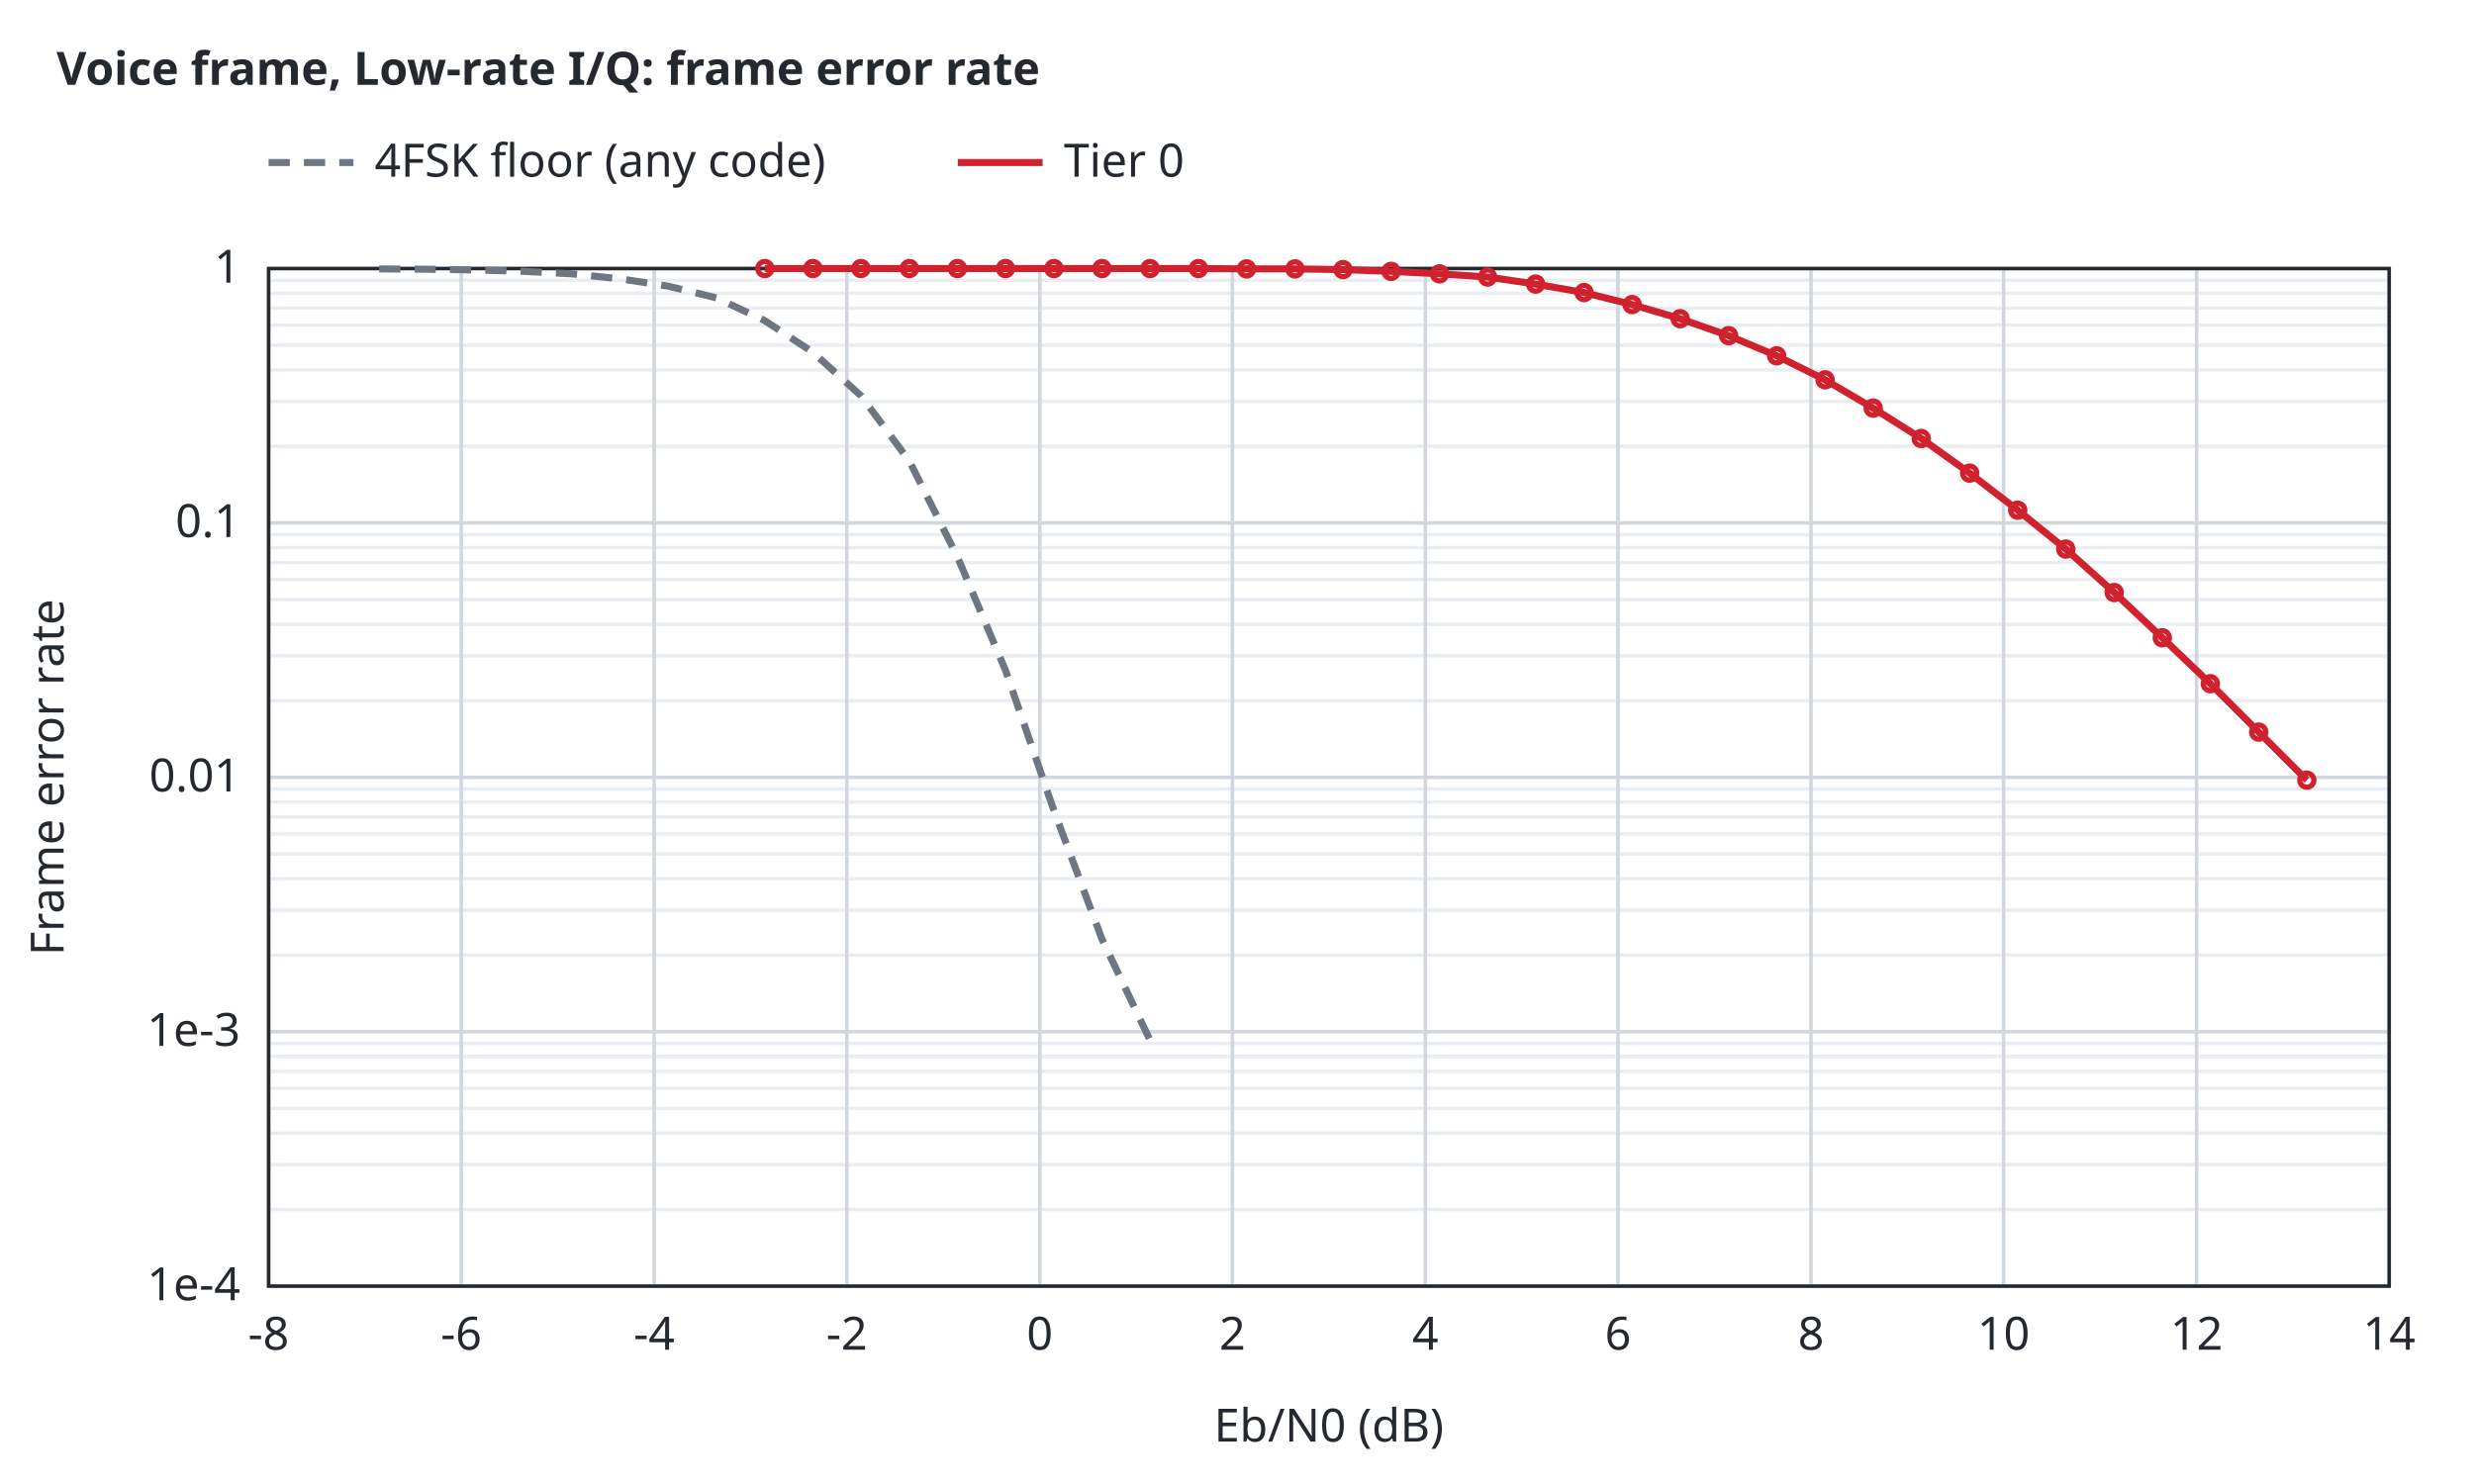
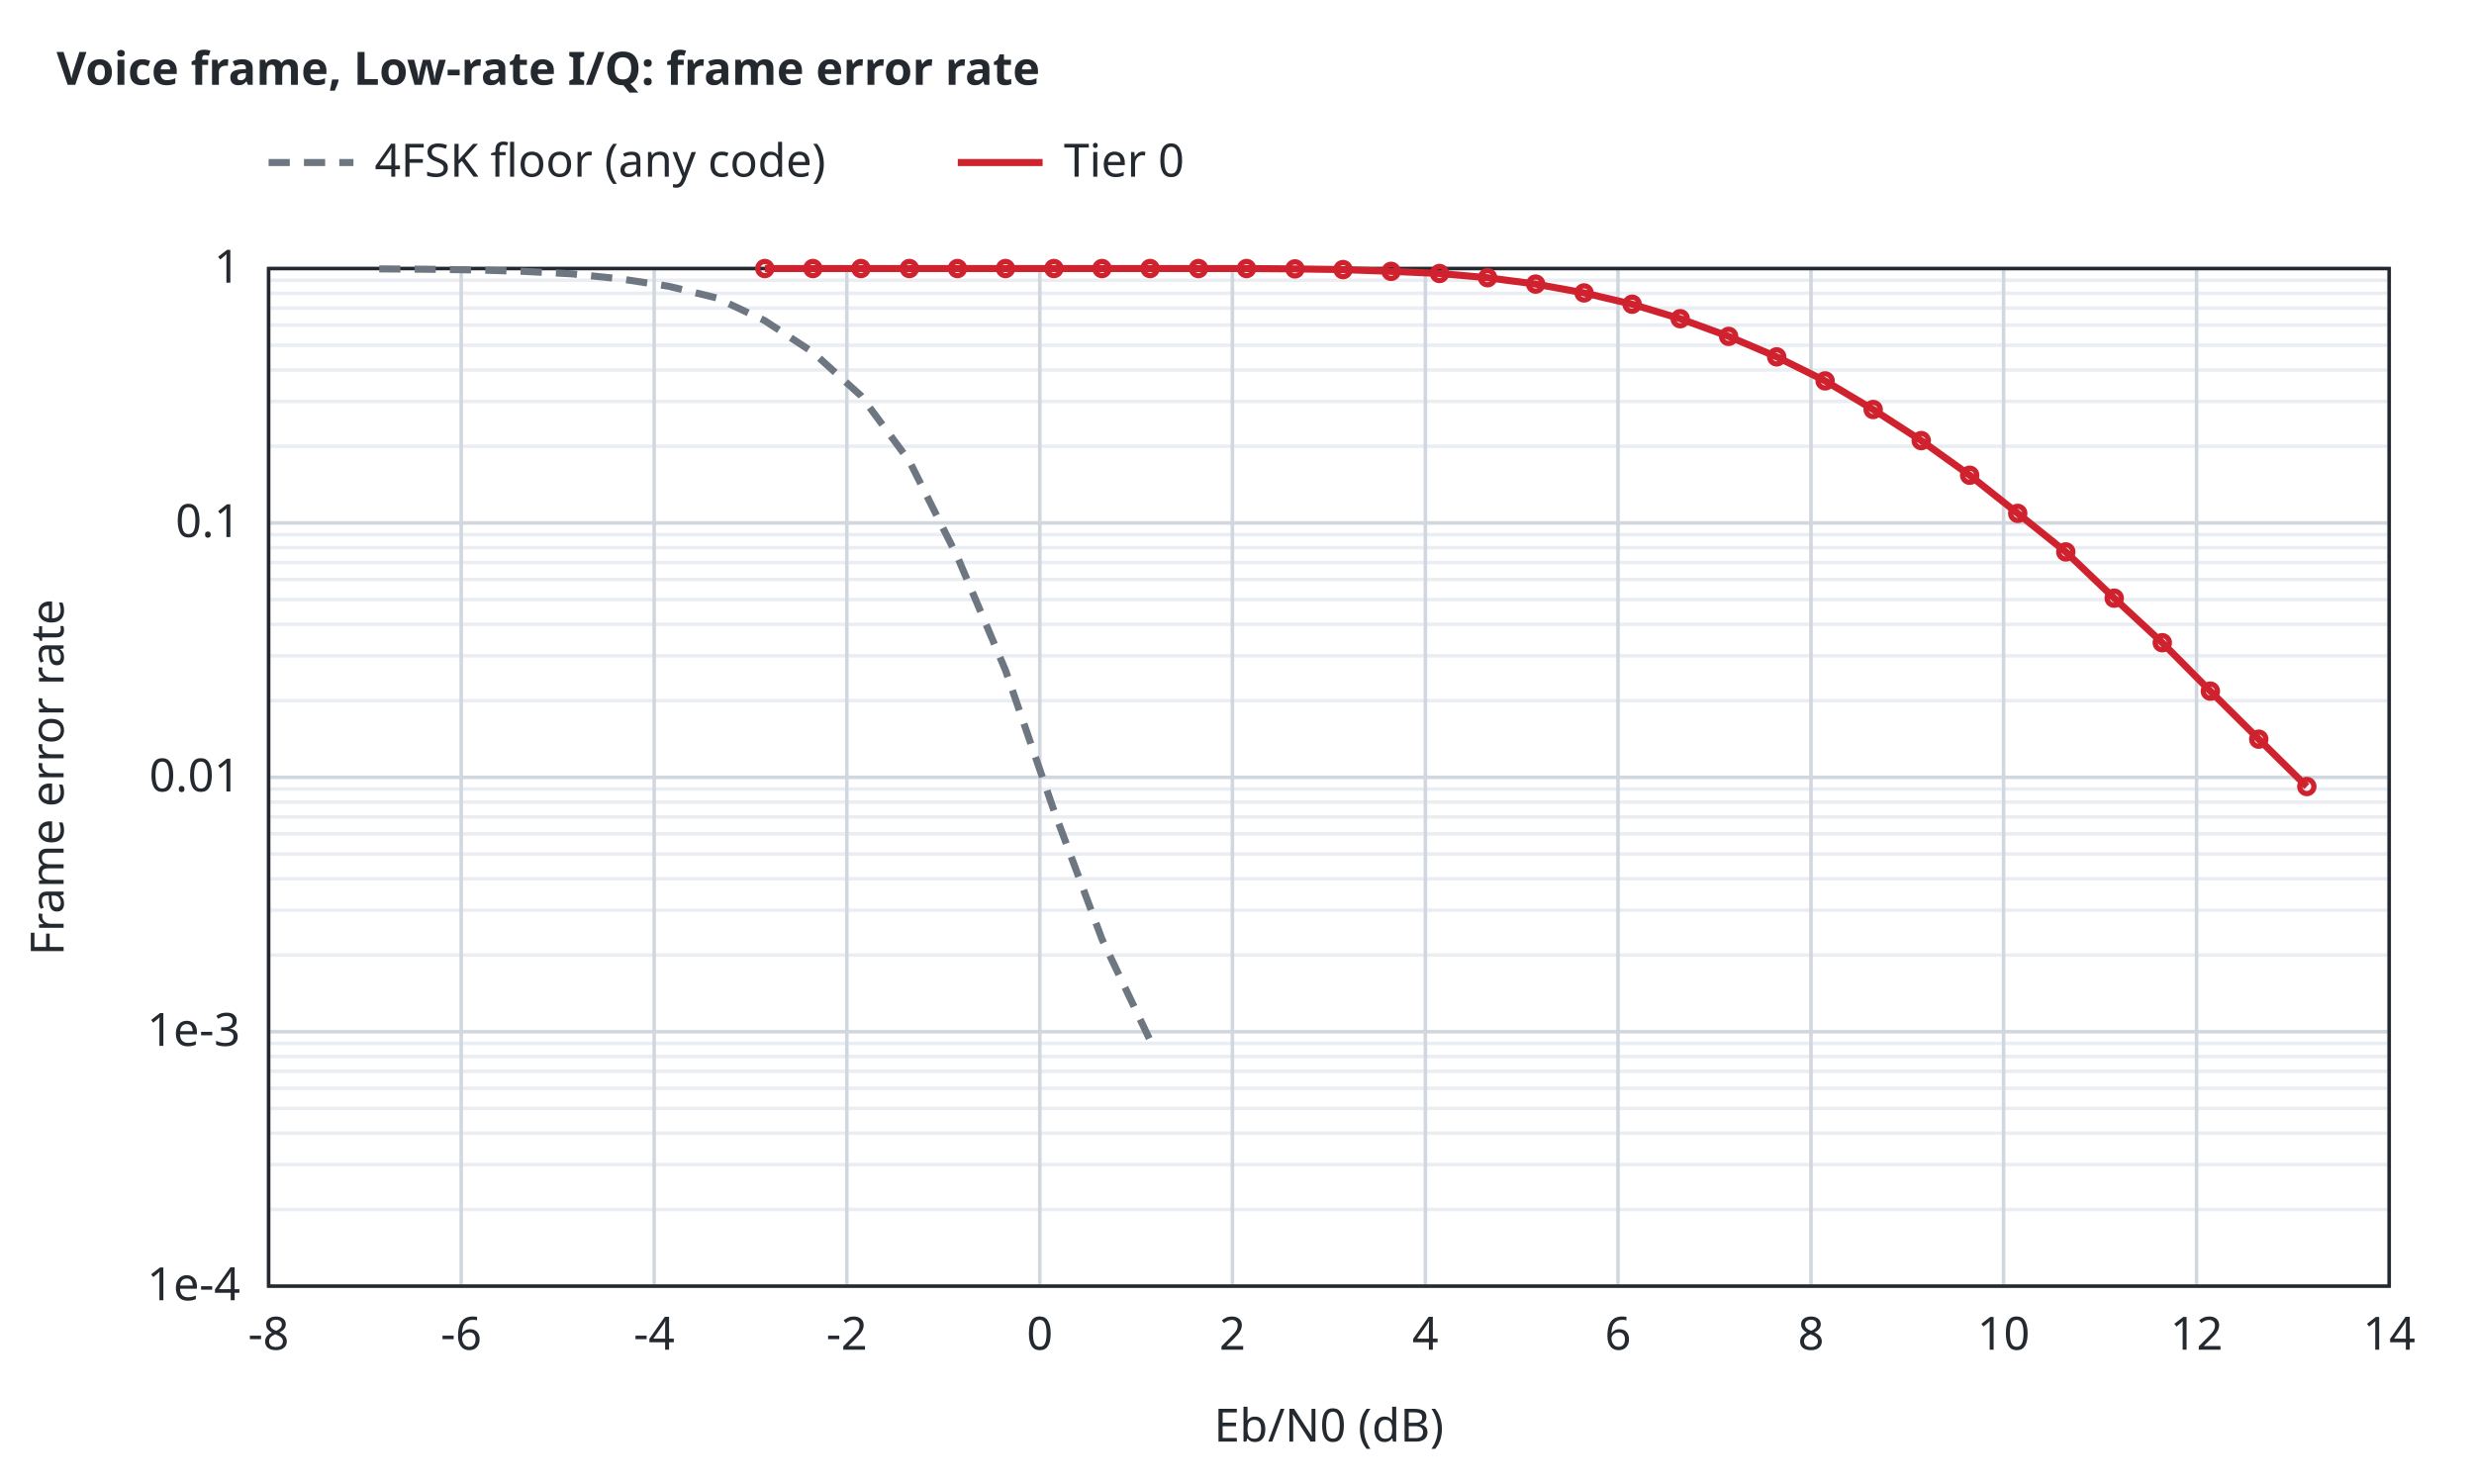
<svg xmlns="http://www.w3.org/2000/svg" width="700" height="420" viewBox="0 0 700 420">
  <style>text{font-family:sans-serif;font-size:13px;fill:#24292f}.t{font-weight:600}.bg{fill:#ffffff}.ax{stroke:#24292f;stroke-width:1;fill:none}.gr{stroke:#d0d7de;stroke-width:1}.mi{stroke:#eaeef2;stroke-width:1}.r0{stroke:#6e7781}.r1{stroke:#bc4c00}.r2{stroke:#8250df}.r3{stroke:#1b7c83}.r4{stroke:#9a6700}.s1{stroke:#cf222e}.s2{stroke:#0969da}.s3{stroke:#1a7f37}.s4{stroke:#9a6700}.q0{fill:#6e7781}.q1{fill:#bc4c00}.q2{fill:#8250df}.f1{fill:#cf222e}.f2{fill:#0969da}.f3{fill:#1a7f37}.f4{fill:#9a6700}.l{fill:none;stroke-width:2}.p{fill:none;stroke-width:1.5}.e{fill:none;stroke-width:1;stroke-opacity:.25}@media (prefers-color-scheme:dark){text{fill:#e6edf3}.bg{fill:#0d1117}.ax{stroke:#8b949e}.gr{stroke:#30363d}.mi{stroke:#21262d}.r0{stroke:#8b949e}.r1{stroke:#f0883e}.r2{stroke:#d2a8ff}.r3{stroke:#39c5cf}.r4{stroke:#d29922}.s1{stroke:#ff7b72}.s2{stroke:#58a6ff}.s3{stroke:#3fb950}.s4{stroke:#d29922}.q0{fill:#8b949e}.q1{fill:#f0883e}.q2{fill:#d2a8ff}.f1{fill:#ff7b72}.f2{fill:#58a6ff}.f3{fill:#3fb950}.f4{fill:#d29922}}</style>
  <rect class="bg" width="100%" height="100%" />
  <text class="t" x="16" y="24">Voice frame, Low-rate I/Q: frame error rate</text>
  <line class="mi" x1="76.0" y1="342.3" x2="676.0" y2="342.3" />
  <line class="mi" x1="76.0" y1="329.6" x2="676.0" y2="329.6" />
  <line class="mi" x1="76.0" y1="320.7" x2="676.0" y2="320.7" />
  <line class="mi" x1="76.0" y1="313.7" x2="676.0" y2="313.7" />
  <line class="mi" x1="76.0" y1="308.0" x2="676.0" y2="308.0" />
  <line class="mi" x1="76.0" y1="303.2" x2="676.0" y2="303.2" />
  <line class="mi" x1="76.0" y1="299.0" x2="676.0" y2="299.0" />
  <line class="mi" x1="76.0" y1="295.3" x2="676.0" y2="295.3" />
  <line class="mi" x1="76.0" y1="270.3" x2="676.0" y2="270.3" />
  <line class="mi" x1="76.0" y1="257.6" x2="676.0" y2="257.6" />
  <line class="mi" x1="76.0" y1="248.7" x2="676.0" y2="248.7" />
  <line class="mi" x1="76.0" y1="241.7" x2="676.0" y2="241.7" />
  <line class="mi" x1="76.0" y1="236.0" x2="676.0" y2="236.0" />
  <line class="mi" x1="76.0" y1="231.2" x2="676.0" y2="231.2" />
  <line class="mi" x1="76.0" y1="227.0" x2="676.0" y2="227.0" />
  <line class="mi" x1="76.0" y1="223.3" x2="676.0" y2="223.3" />
  <line class="mi" x1="76.0" y1="198.3" x2="676.0" y2="198.3" />
  <line class="mi" x1="76.0" y1="185.6" x2="676.0" y2="185.6" />
  <line class="mi" x1="76.0" y1="176.7" x2="676.0" y2="176.7" />
  <line class="mi" x1="76.0" y1="169.7" x2="676.0" y2="169.7" />
  <line class="mi" x1="76.0" y1="164.0" x2="676.0" y2="164.0" />
  <line class="mi" x1="76.0" y1="159.2" x2="676.0" y2="159.2" />
  <line class="mi" x1="76.0" y1="155.0" x2="676.0" y2="155.0" />
  <line class="mi" x1="76.0" y1="151.3" x2="676.0" y2="151.3" />
  <line class="mi" x1="76.0" y1="126.3" x2="676.0" y2="126.3" />
  <line class="mi" x1="76.0" y1="113.6" x2="676.0" y2="113.6" />
  <line class="mi" x1="76.0" y1="104.7" x2="676.0" y2="104.7" />
  <line class="mi" x1="76.0" y1="97.7" x2="676.0" y2="97.7" />
  <line class="mi" x1="76.0" y1="92.0" x2="676.0" y2="92.0" />
  <line class="mi" x1="76.0" y1="87.2" x2="676.0" y2="87.2" />
  <line class="mi" x1="76.0" y1="83.0" x2="676.0" y2="83.0" />
  <line class="mi" x1="76.0" y1="79.3" x2="676.0" y2="79.3" />
  <line class="gr" x1="76.0" y1="364.0" x2="76.0" y2="76.0" />
  <text x="76.0" y="382.0" text-anchor="middle">-8</text>
  <line class="gr" x1="130.5" y1="364.0" x2="130.5" y2="76.0" />
  <text x="130.5" y="382.0" text-anchor="middle">-6</text>
  <line class="gr" x1="185.1" y1="364.0" x2="185.1" y2="76.0" />
  <text x="185.1" y="382.0" text-anchor="middle">-4</text>
  <line class="gr" x1="239.6" y1="364.0" x2="239.6" y2="76.0" />
  <text x="239.6" y="382.0" text-anchor="middle">-2</text>
  <line class="gr" x1="294.2" y1="364.0" x2="294.2" y2="76.0" />
  <text x="294.2" y="382.0" text-anchor="middle">0</text>
  <line class="gr" x1="348.7" y1="364.0" x2="348.7" y2="76.0" />
  <text x="348.7" y="382.0" text-anchor="middle">2</text>
  <line class="gr" x1="403.3" y1="364.0" x2="403.3" y2="76.0" />
  <text x="403.3" y="382.0" text-anchor="middle">4</text>
  <line class="gr" x1="457.8" y1="364.0" x2="457.8" y2="76.0" />
  <text x="457.8" y="382.0" text-anchor="middle">6</text>
  <line class="gr" x1="512.4" y1="364.0" x2="512.4" y2="76.0" />
  <text x="512.4" y="382.0" text-anchor="middle">8</text>
  <line class="gr" x1="566.9" y1="364.0" x2="566.9" y2="76.0" />
  <text x="566.9" y="382.0" text-anchor="middle">10</text>
  <line class="gr" x1="621.5" y1="364.0" x2="621.5" y2="76.0" />
  <text x="621.5" y="382.0" text-anchor="middle">12</text>
  <line class="gr" x1="676.0" y1="364.0" x2="676.0" y2="76.0" />
  <text x="676.0" y="382.0" text-anchor="middle">14</text>
  <line class="gr" x1="76.0" y1="364.0" x2="676.0" y2="364.0" />
  <text x="68.0" y="368.0" text-anchor="end">1e-4</text>
  <line class="gr" x1="76.0" y1="292.0" x2="676.0" y2="292.0" />
  <text x="68.0" y="296.0" text-anchor="end">1e-3</text>
  <line class="gr" x1="76.0" y1="220.0" x2="676.0" y2="220.0" />
  <text x="68.0" y="224.0" text-anchor="end">0.01</text>
  <line class="gr" x1="76.0" y1="148.0" x2="676.0" y2="148.0" />
  <text x="68.0" y="152.0" text-anchor="end">0.1</text>
  <line class="gr" x1="76.0" y1="76.0" x2="676.0" y2="76.0" />
  <text x="68.0" y="80.0" text-anchor="end">1</text>
  <rect class="ax" x="76.0" y="76.0" width="600.0" height="288.0" />
  <text x="376.0" y="408.0" text-anchor="middle">Eb/N0 (dB)</text>
  <text x="18" y="220.0" text-anchor="middle" transform="rotate(-90 18 220.0)">Frame error rate</text>
  <path class="l r0" stroke-dasharray="6 4" d="M107.3,76.1 L120.9,76.2 L134.5,76.4 L148.2,76.8 L161.8,77.5 L175.4,78.9 L189.1,81.0 L202.7,84.3 L216.3,90.7 L230.0,99.7 L243.6,112.0 L257.3,130.5 L270.9,157.6 L284.5,189.7 L298.2,229.4 L311.8,265.8 L325.4,294.4" />
-   <path class="l s1" d="M216.4,76.0 L230.0,76.0 L243.6,76.0 L257.3,76.0 L270.9,76.0 L284.5,76.0 L298.2,76.0 L311.8,76.0 L325.4,76.0 L339.1,76.0 L352.7,76.1 L366.4,76.1 L380.0,76.3 L393.6,76.8 L407.3,77.5 L420.9,78.4 L434.5,80.4 L448.2,82.8 L461.8,86.2 L475.4,90.2 L489.1,95.0 L502.7,100.7 L516.4,107.5 L530.0,115.5 L543.6,124.1 L557.3,133.9 L570.9,144.4 L584.5,155.4 L598.2,167.7 L611.8,180.5 L625.4,193.5 L639.1,207.2 L652.7,220.8" />
+   <path class="l s1" d="M216.4,76.0 L230.0,76.0 L243.6,76.0 L257.3,76.0 L270.9,76.0 L284.5,76.0 L298.2,76.0 L311.8,76.0 L325.4,76.0 L339.1,76.0 L352.7,76.0 L366.4,76.1 L380.0,76.3 L393.6,76.8 L407.3,77.4 L420.9,78.6 L434.5,80.4 L448.2,82.9 L461.8,86.1 L475.4,90.2 L489.1,95.2 L502.7,101.0 L516.4,107.8 L530.0,115.9 L543.6,124.7 L557.3,134.5 L570.9,145.3 L584.5,156.2 L598.2,169.3 L611.8,181.9 L625.4,195.6 L639.1,209.2 L652.7,222.6" />
  <circle class="p s1" cx="216.4" cy="76.0" r="2" />
  <circle class="p s1" cx="230.0" cy="76.0" r="2" />
  <circle class="p s1" cx="243.6" cy="76.0" r="2" />
  <circle class="p s1" cx="257.3" cy="76.0" r="2" />
  <circle class="p s1" cx="270.9" cy="76.0" r="2" />
  <circle class="p s1" cx="284.5" cy="76.0" r="2" />
  <circle class="p s1" cx="298.2" cy="76.0" r="2" />
  <circle class="p s1" cx="311.8" cy="76.0" r="2" />
  <circle class="p s1" cx="325.4" cy="76.0" r="2" />
  <circle class="p s1" cx="339.1" cy="76.0" r="2" />
-   <circle class="p s1" cx="352.7" cy="76.1" r="2" />
+   <circle class="p s1" cx="352.7" cy="76.0" r="2" />
  <circle class="p s1" cx="366.4" cy="76.1" r="2" />
  <circle class="p s1" cx="380.0" cy="76.3" r="2" />
  <circle class="p s1" cx="393.6" cy="76.8" r="2" />
-   <circle class="p s1" cx="407.3" cy="77.5" r="2" />
-   <circle class="p s1" cx="420.9" cy="78.4" r="2" />
+   <circle class="p s1" cx="407.3" cy="77.4" r="2" />
+   <circle class="p s1" cx="420.9" cy="78.6" r="2" />
  <circle class="p s1" cx="434.5" cy="80.4" r="2" />
-   <circle class="p s1" cx="448.2" cy="82.8" r="2" />
-   <circle class="p s1" cx="461.8" cy="86.2" r="2" />
+   <circle class="p s1" cx="448.2" cy="82.9" r="2" />
+   <circle class="p s1" cx="461.8" cy="86.1" r="2" />
  <circle class="p s1" cx="475.4" cy="90.2" r="2" />
-   <circle class="p s1" cx="489.1" cy="95.0" r="2" />
-   <circle class="p s1" cx="502.7" cy="100.7" r="2" />
-   <circle class="p s1" cx="516.4" cy="107.5" r="2" />
-   <circle class="p s1" cx="530.0" cy="115.5" r="2" />
-   <circle class="p s1" cx="543.6" cy="124.1" r="2" />
-   <circle class="p s1" cx="557.3" cy="133.9" r="2" />
-   <circle class="p s1" cx="570.9" cy="144.4" r="2" />
-   <circle class="p s1" cx="584.5" cy="155.4" r="2" />
-   <circle class="p s1" cx="598.2" cy="167.7" r="2" />
-   <circle class="p s1" cx="611.8" cy="180.5" r="2" />
-   <circle class="p s1" cx="625.4" cy="193.5" r="2" />
-   <circle class="p s1" cx="639.1" cy="207.2" r="2" />
-   <circle class="p s1" cx="652.7" cy="220.8" r="2" />
+   <circle class="p s1" cx="489.1" cy="95.2" r="2" />
+   <circle class="p s1" cx="502.7" cy="101.0" r="2" />
+   <circle class="p s1" cx="516.4" cy="107.8" r="2" />
+   <circle class="p s1" cx="530.0" cy="115.9" r="2" />
+   <circle class="p s1" cx="543.6" cy="124.7" r="2" />
+   <circle class="p s1" cx="557.3" cy="134.5" r="2" />
+   <circle class="p s1" cx="570.9" cy="145.3" r="2" />
+   <circle class="p s1" cx="584.5" cy="156.2" r="2" />
+   <circle class="p s1" cx="598.2" cy="169.3" r="2" />
+   <circle class="p s1" cx="611.8" cy="181.9" r="2" />
+   <circle class="p s1" cx="625.4" cy="195.6" r="2" />
+   <circle class="p s1" cx="639.1" cy="209.2" r="2" />
+   <circle class="p s1" cx="652.7" cy="222.6" r="2" />
  <line class="l r0" stroke-dasharray="6 4" x1="76.0" y1="46.0" x2="100.0" y2="46.0" />
  <text x="106.0" y="50.0">4FSK floor (any code)</text>
  <line class="l s1" x1="271.0" y1="46.0" x2="295.0" y2="46.0" />
  <text x="301.0" y="50.0">Tier 0</text>
</svg>
